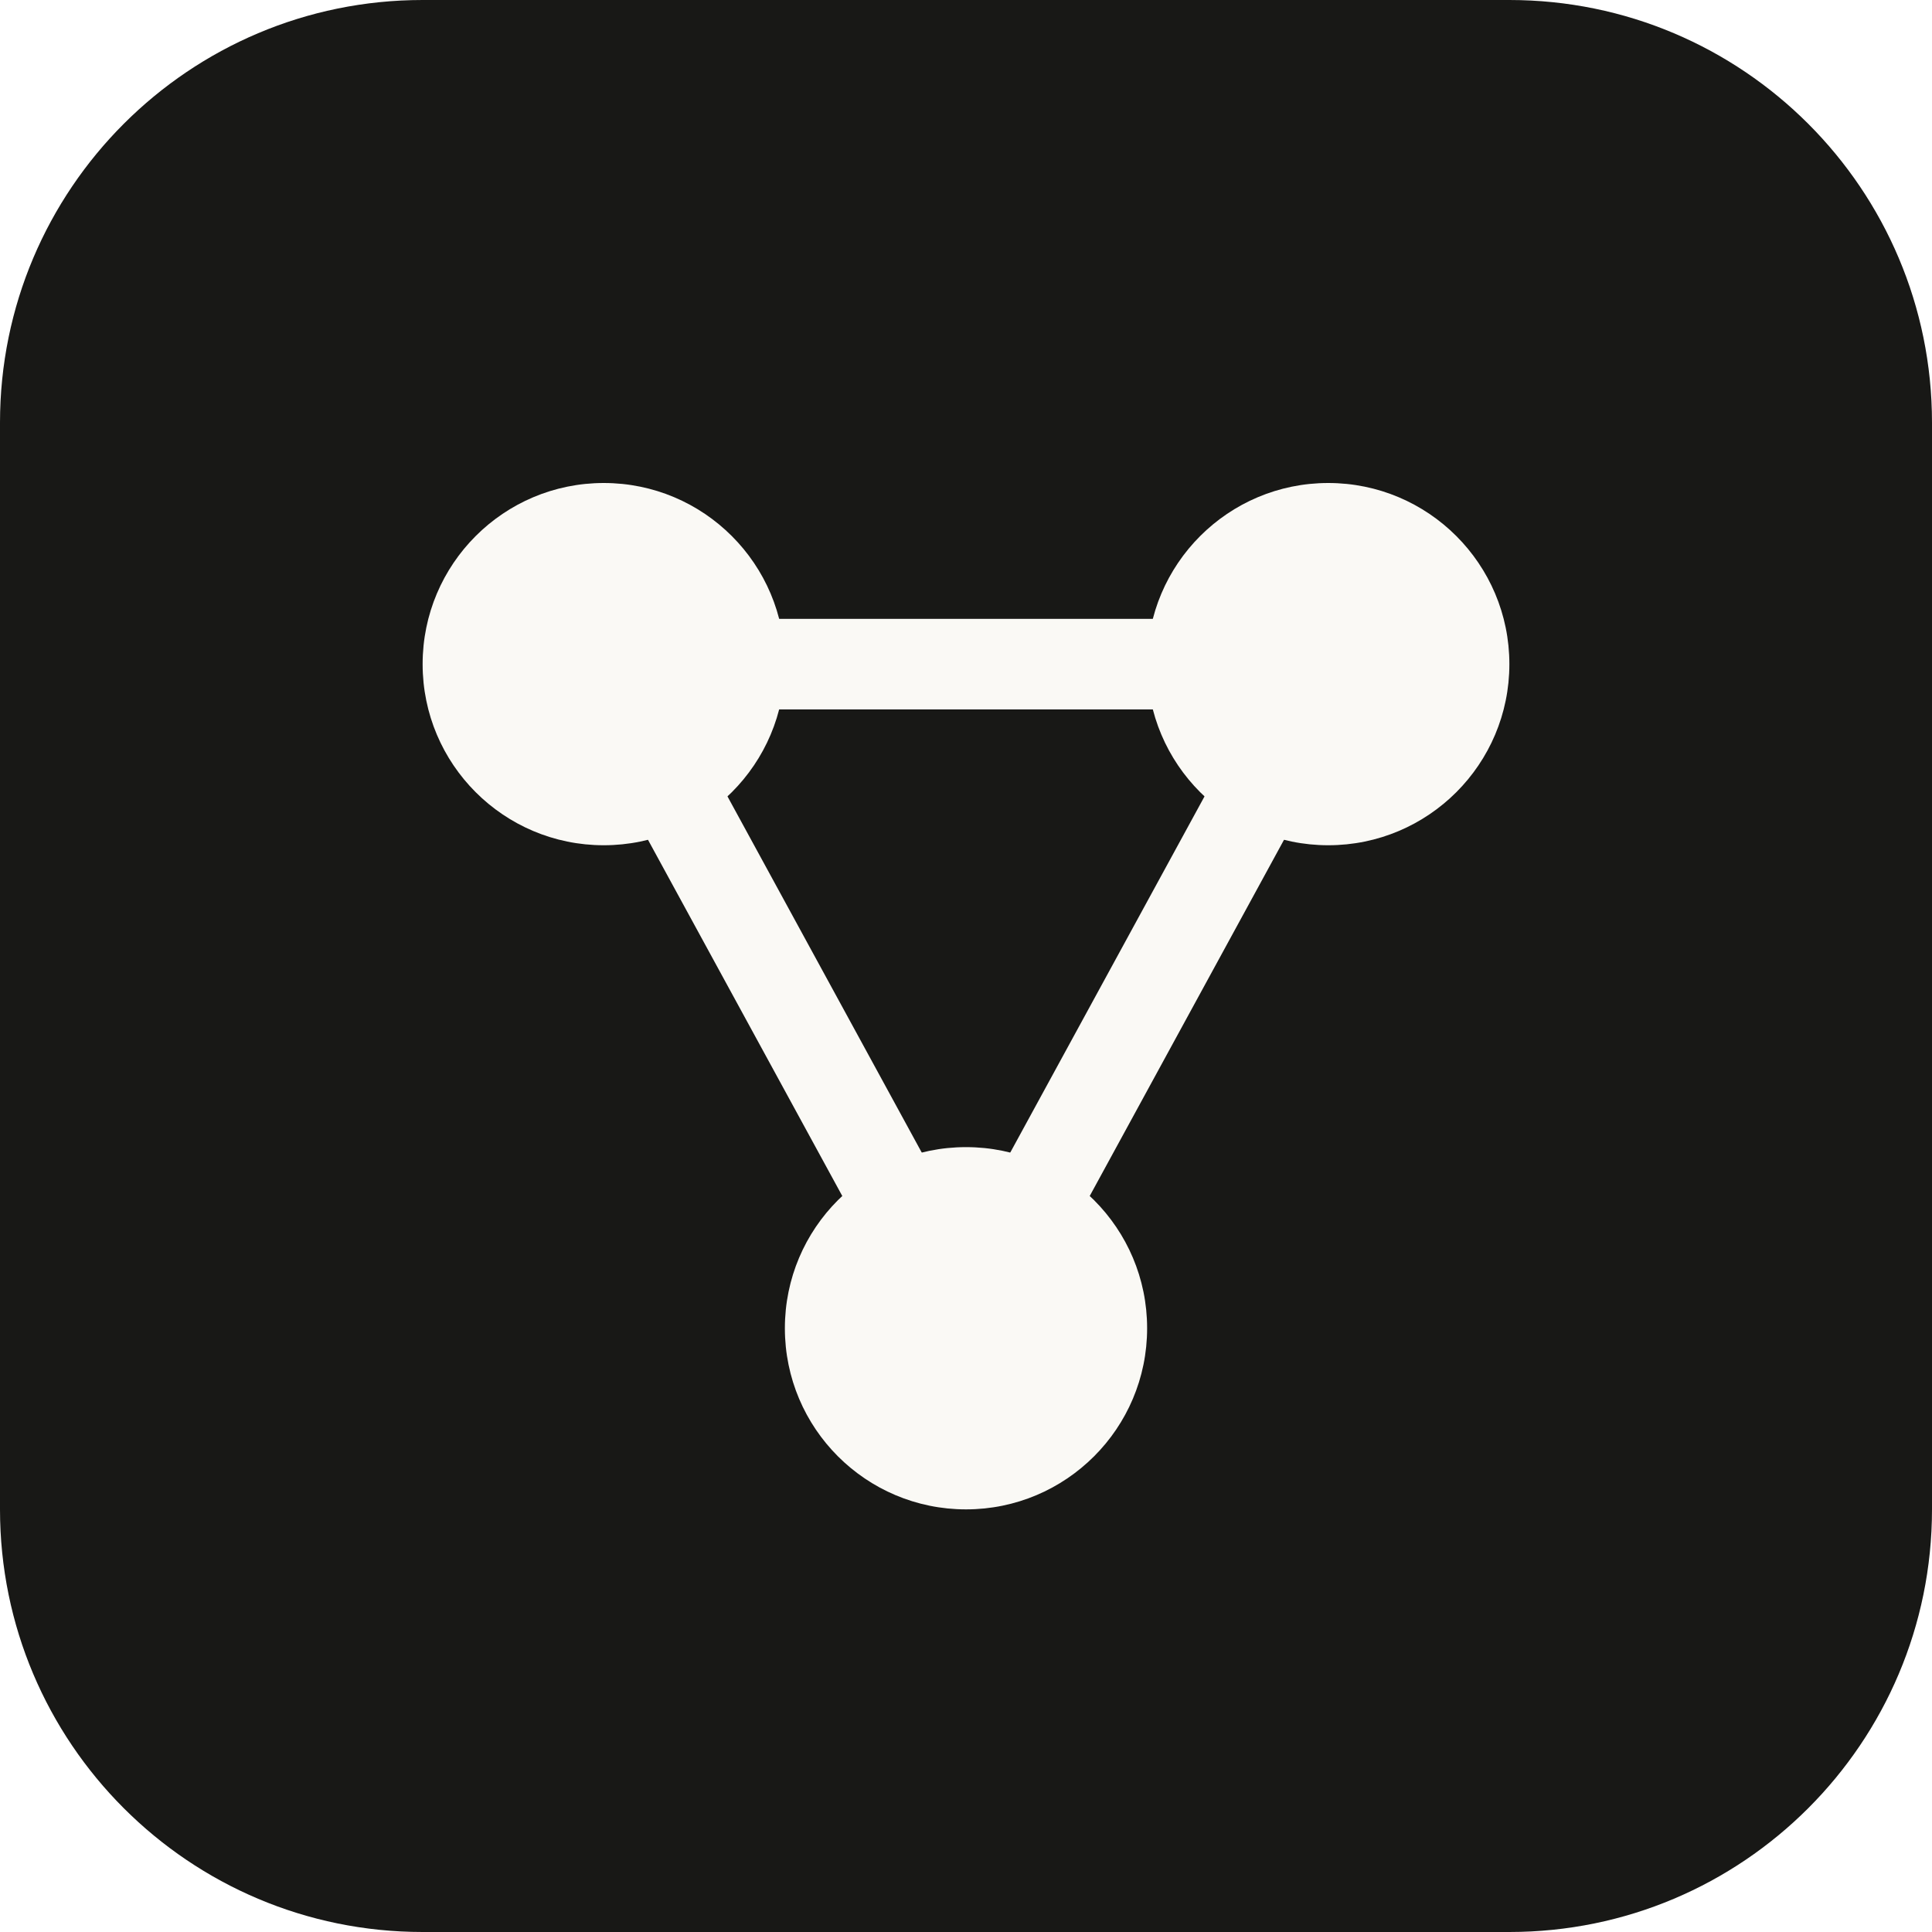
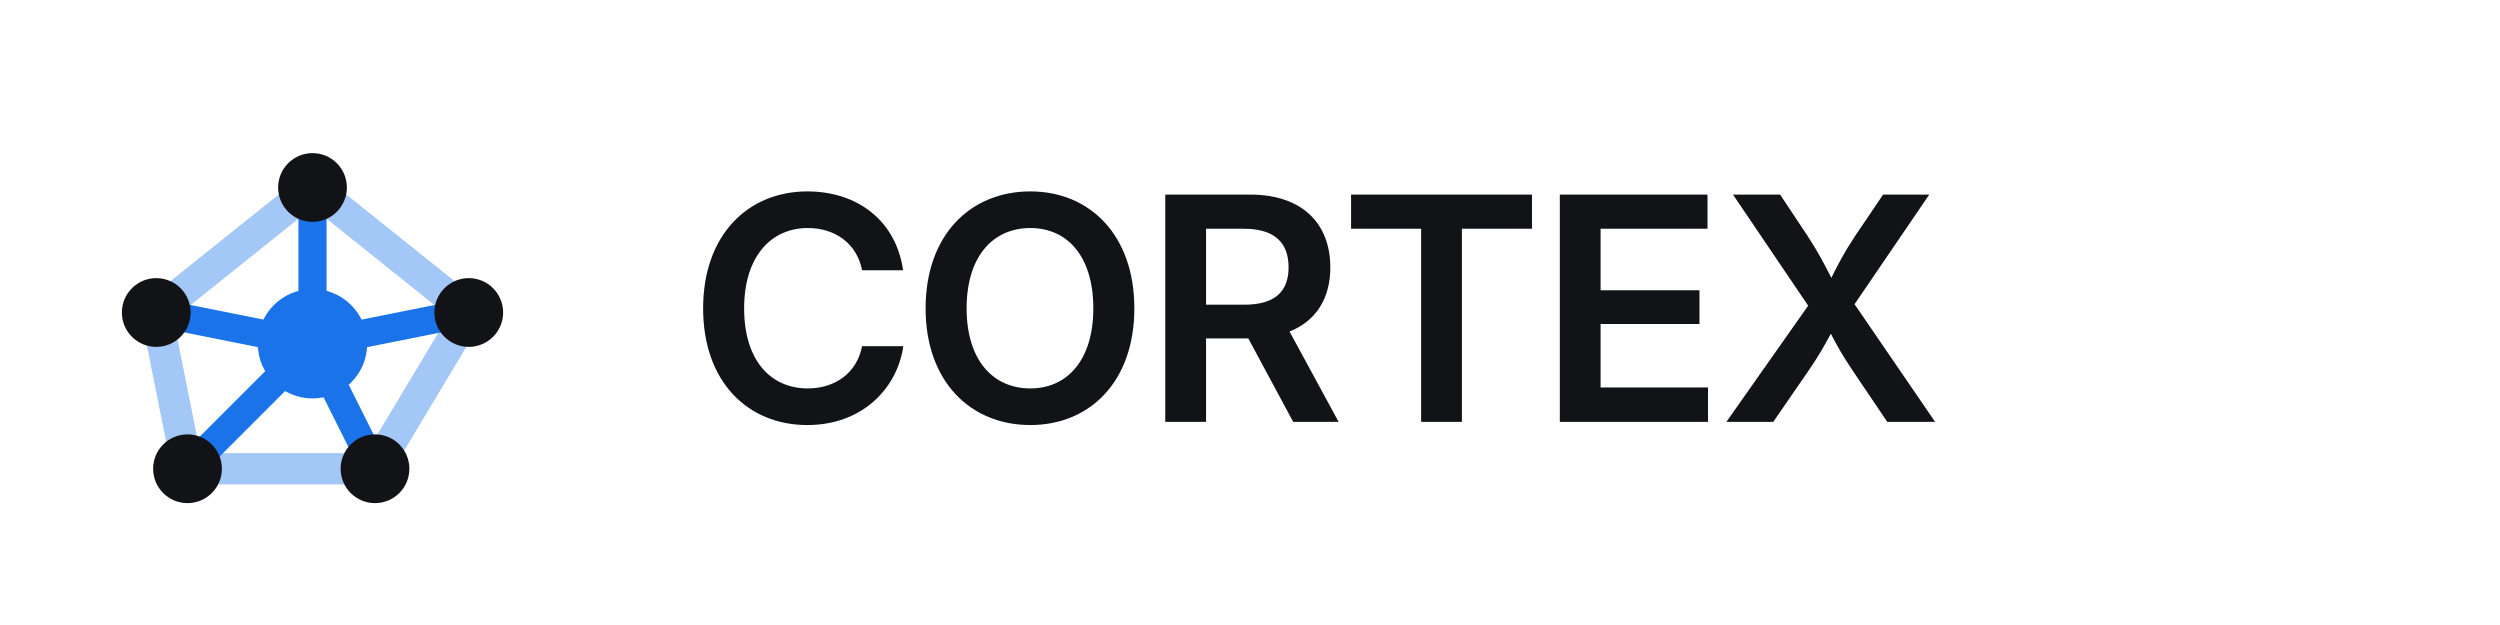
- <svg xmlns="http://www.w3.org/2000/svg" width="32" height="32" viewBox="0 0 32 32" fill="none">
-   <rect width="32" height="32" rx="7" fill="#181816" />
-   <circle cx="10" cy="11" r="3" fill="#faf9f5" />
-   <circle cx="22" cy="11" r="3" fill="#faf9f5" />
-   <circle cx="16" cy="22" r="3" fill="#faf9f5" />
-   <path d="M10 11L22 11M10 11L16 22M22 11L16 22" stroke="#faf9f5" stroke-width="1.5" stroke-linecap="round" />
+ <svg xmlns="http://www.w3.org/2000/svg" viewBox="0 0 160 40" fill="none">
+   <g transform="translate(4, 6)">
+     <path d="M6 14L16 6L26 14L20 24L8 24Z" stroke="#1a73e8" stroke-width="2" stroke-linejoin="round" fill="none" opacity="0.4" />
+     <line x1="16" y1="6" x2="16" y2="16" stroke="#1a73e8" stroke-width="1.8" />
+     <line x1="6" y1="14" x2="16" y2="16" stroke="#1a73e8" stroke-width="1.8" />
+     <line x1="26" y1="14" x2="16" y2="16" stroke="#1a73e8" stroke-width="1.8" />
+     <line x1="8" y1="24" x2="16" y2="16" stroke="#1a73e8" stroke-width="1.8" />
+     <line x1="20" y1="24" x2="16" y2="16" stroke="#1a73e8" stroke-width="1.8" />
+     <circle cx="16" cy="16" r="3.5" fill="#1a73e8" />
+     <circle cx="16" cy="6" r="2.2" fill="#121317" />
+     <circle cx="6" cy="14" r="2.2" fill="#121317" />
+     <circle cx="26" cy="14" r="2.2" fill="#121317" />
+     <circle cx="8" cy="24" r="2.2" fill="#121317" />
+     <circle cx="20" cy="24" r="2.2" fill="#121317" />
+   </g>
+   <text x="44" y="27" font-family="'Google Sans Flex', 'Google Sans', -apple-system, sans-serif" font-size="20" font-weight="600" letter-spacing="-0.5px" fill="#121317">CORTEX</text>
</svg>
